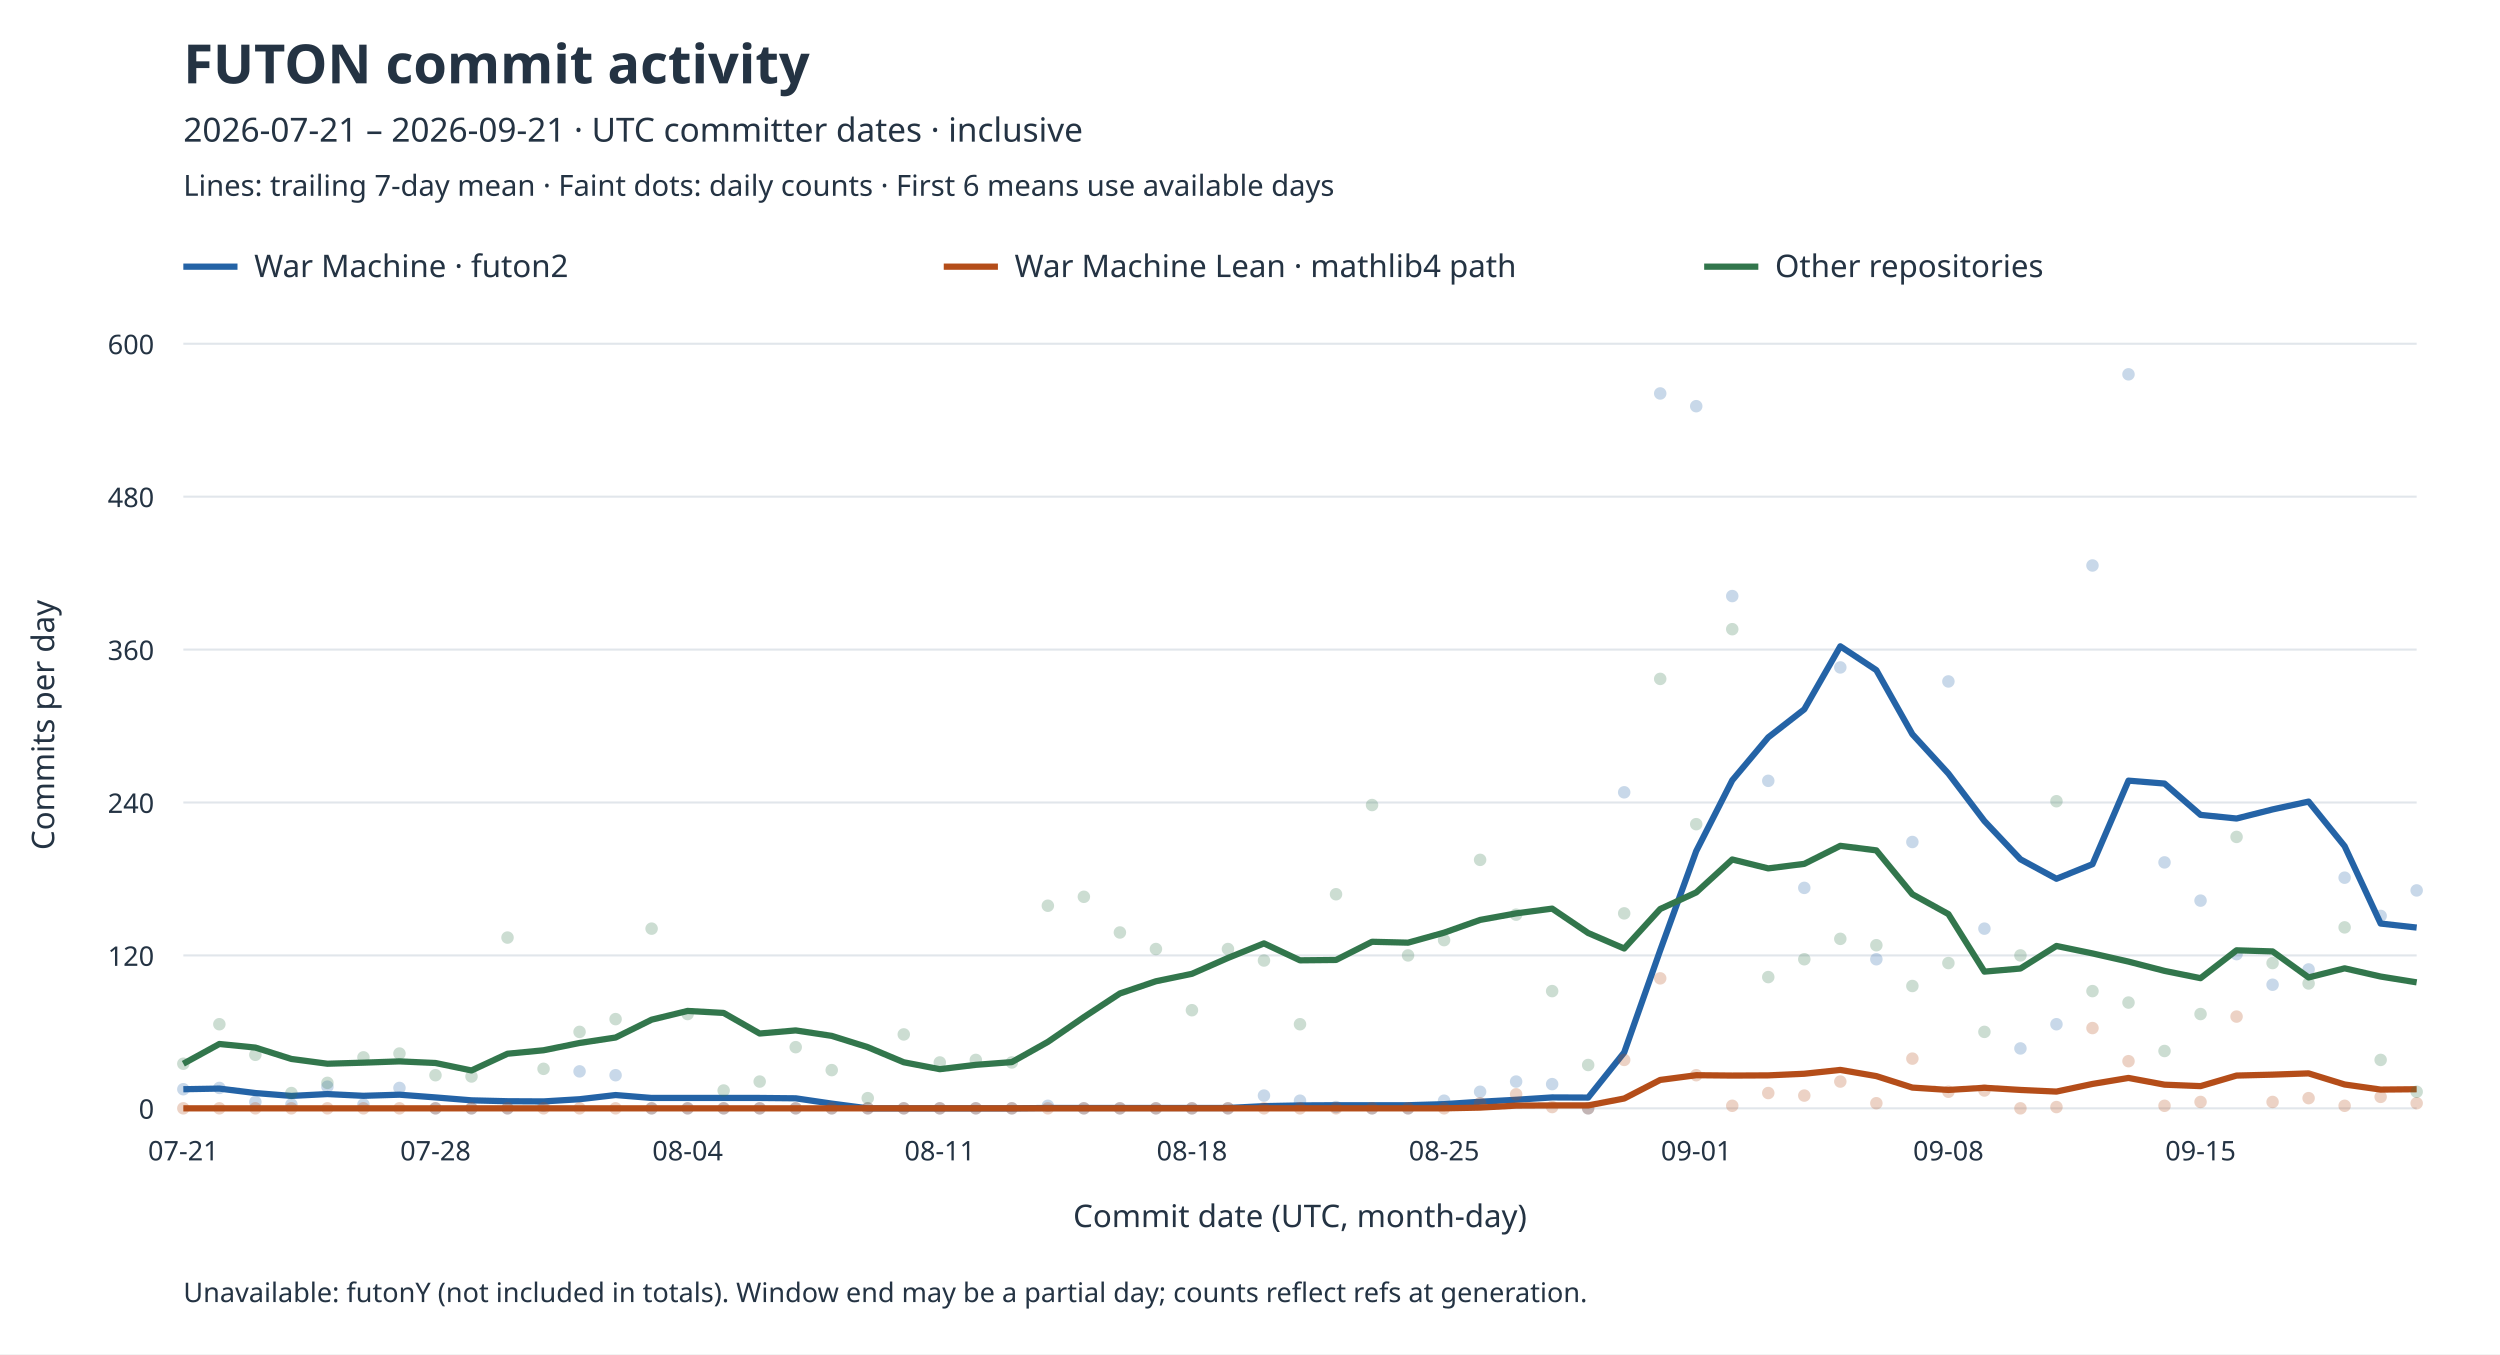
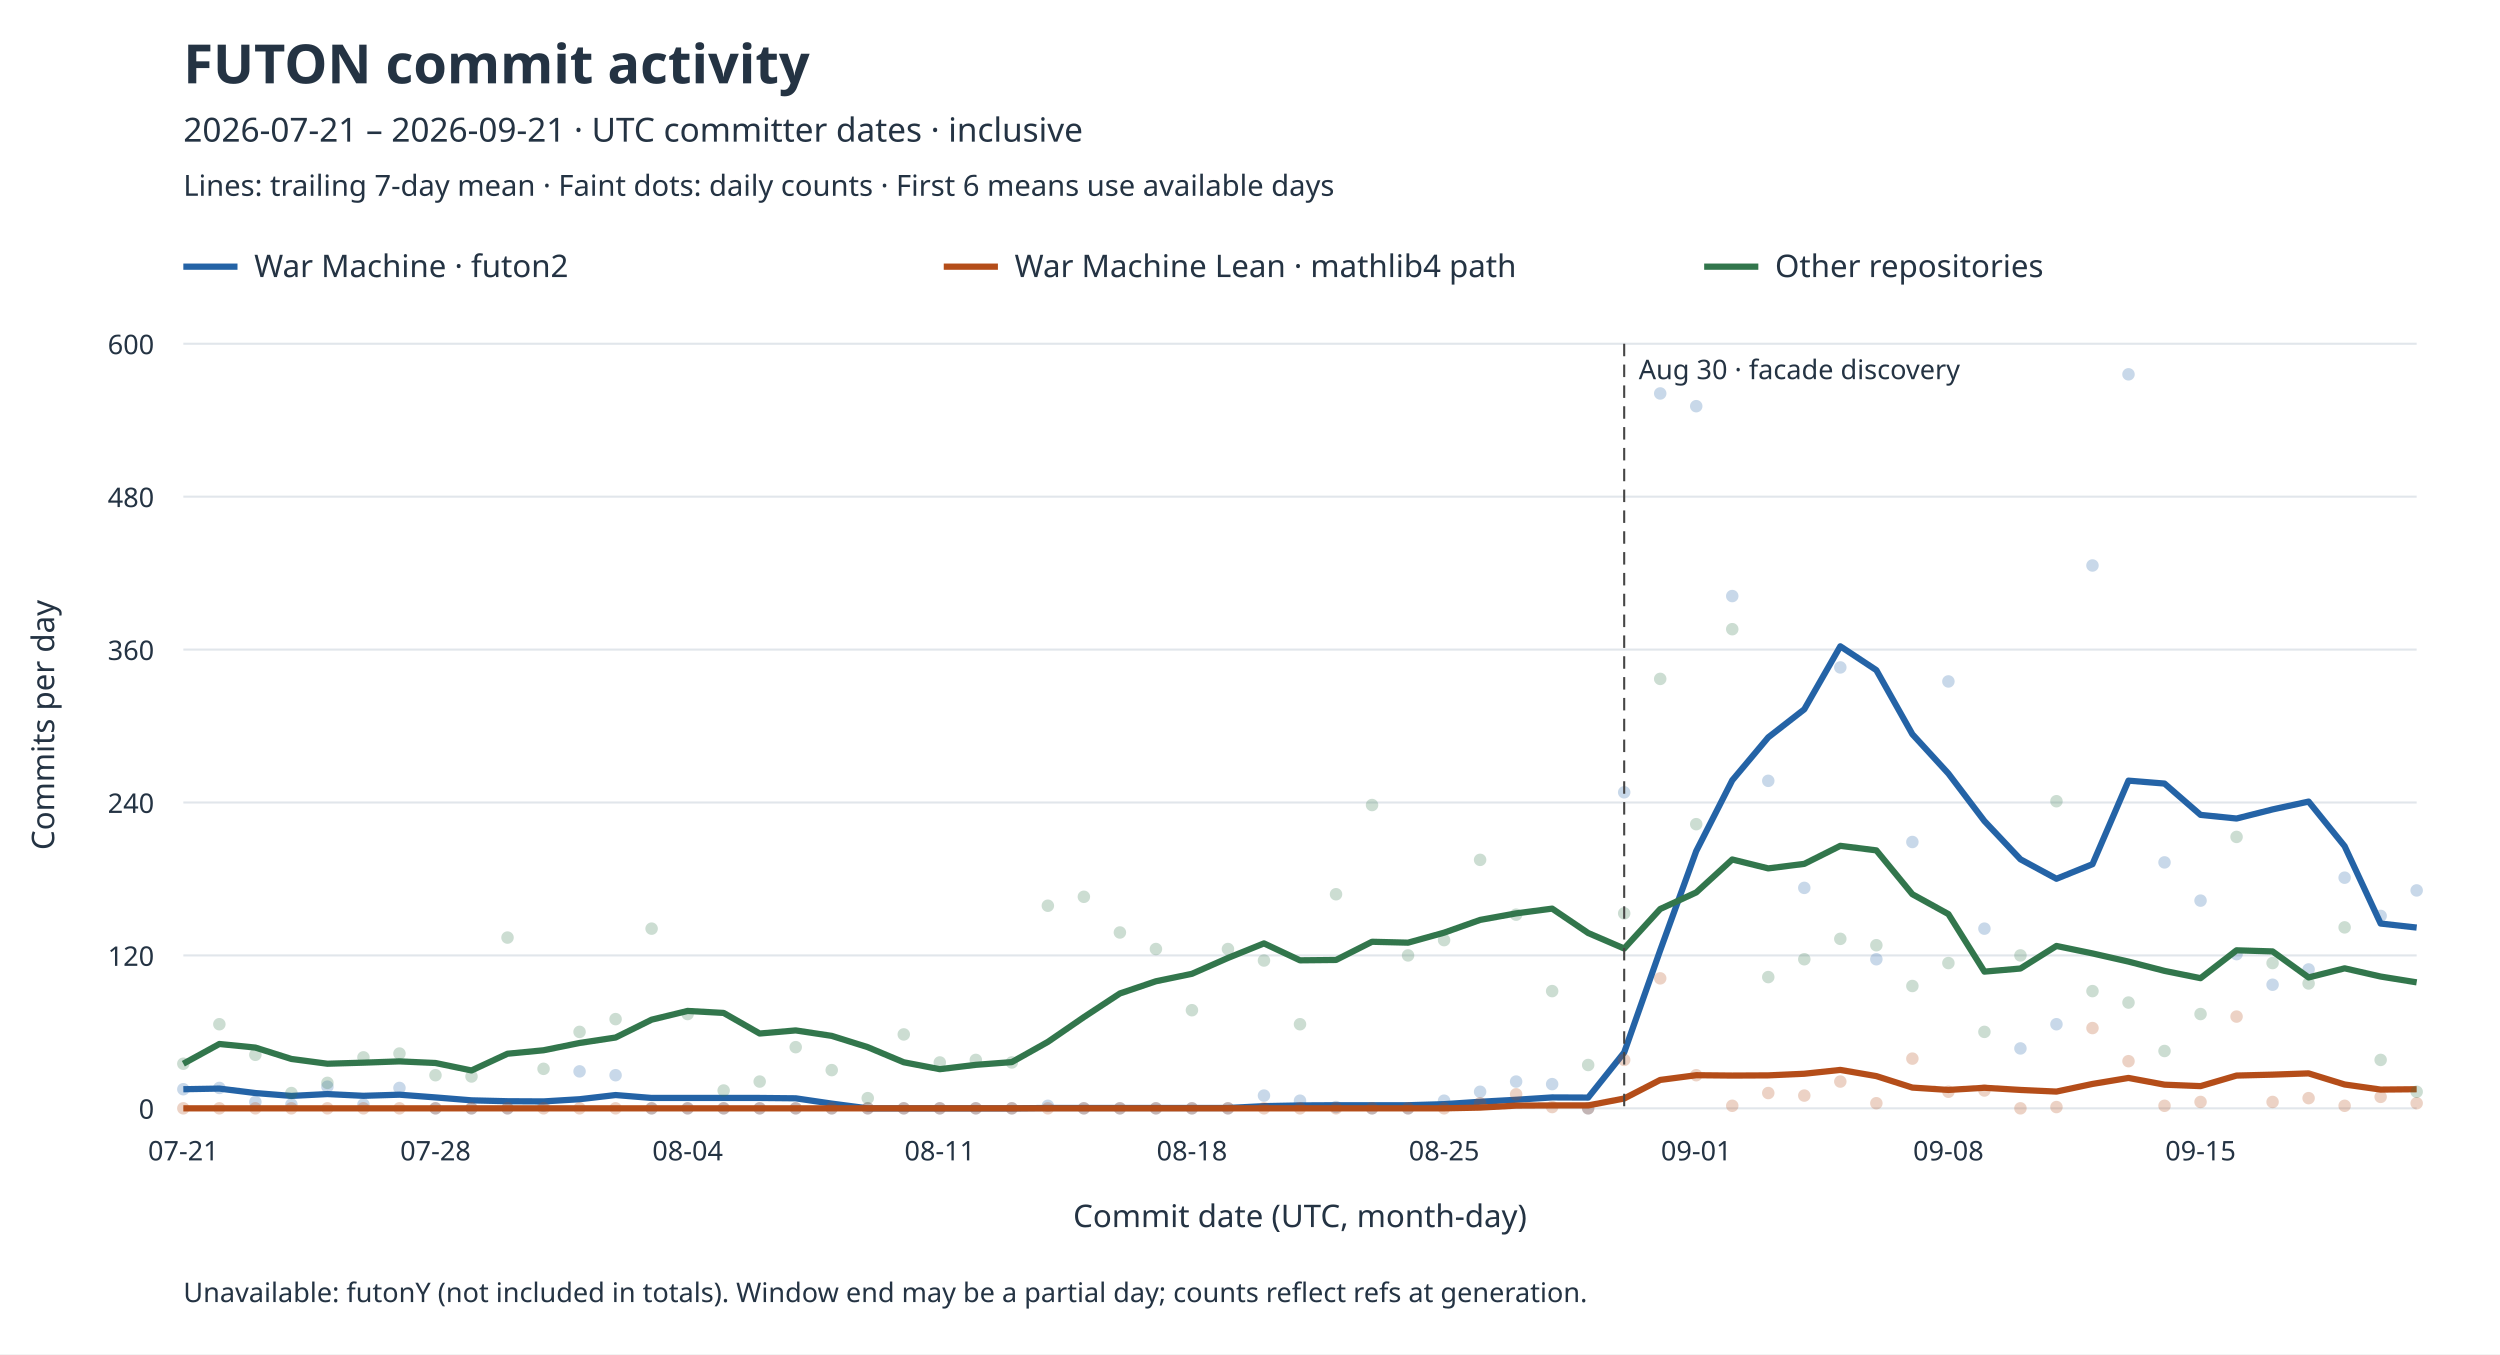
<svg xmlns="http://www.w3.org/2000/svg" width="1200" height="650" viewBox="0 0 1200 650" role="img" aria-labelledby="title description">
  <rect width="1200" height="650" fill="#fff" />
  <g font-family="system-ui, sans-serif" fill="#243343">
    <text x="88" y="40" font-size="26" font-weight="650">FUTON commit activity</text>
    <text x="88" y="68" font-size="16">2026-07-21 – 2026-09-21 · UTC committer dates · inclusive</text>
    <text x="88" y="94" font-size="14">Lines: trailing 7-day mean · Faint dots: daily counts · First 6 means use available days</text>
    <line x1="88" y1="128" x2="114" y2="128" stroke="#2463a6" stroke-width="3" />
    <text x="122" y="133" font-size="15">War Machine · futon2</text>
    <line x1="453" y1="128" x2="479" y2="128" stroke="#b44d19" stroke-width="3" />
    <text x="487" y="133" font-size="15">War Machine Lean · mathlib4 path</text>
    <line x1="818" y1="128" x2="844" y2="128" stroke="#32764c" stroke-width="3" />
    <text x="852" y="133" font-size="15">Other repositories</text>
    <line x1="88" y1="532.00" x2="1160" y2="532.00" stroke="#e1e6eb" />
    <text x="74" y="537.00" text-anchor="end" font-size="13">0</text>
    <line x1="88" y1="458.60" x2="1160" y2="458.60" stroke="#e1e6eb" />
    <text x="74" y="463.60" text-anchor="end" font-size="13">120</text>
    <line x1="88" y1="385.20" x2="1160" y2="385.20" stroke="#e1e6eb" />
    <text x="74" y="390.20" text-anchor="end" font-size="13">240</text>
    <line x1="88" y1="311.80" x2="1160" y2="311.80" stroke="#e1e6eb" />
    <text x="74" y="316.80" text-anchor="end" font-size="13">360</text>
    <line x1="88" y1="238.40" x2="1160" y2="238.40" stroke="#e1e6eb" />
    <text x="74" y="243.40" text-anchor="end" font-size="13">480</text>
    <line x1="88" y1="165.00" x2="1160" y2="165.00" stroke="#e1e6eb" />
    <text x="74" y="170.00" text-anchor="end" font-size="13">600</text>
    <text x="88.00" y="557" text-anchor="middle" font-size="13">07-21</text>
    <text x="209.03" y="557" text-anchor="middle" font-size="13">07-28</text>
    <text x="330.06" y="557" text-anchor="middle" font-size="13">08-04</text>
    <text x="451.10" y="557" text-anchor="middle" font-size="13">08-11</text>
    <text x="572.13" y="557" text-anchor="middle" font-size="13">08-18</text>
    <text x="693.16" y="557" text-anchor="middle" font-size="13">08-25</text>
    <text x="814.19" y="557" text-anchor="middle" font-size="13">09-01</text>
    <text x="935.23" y="557" text-anchor="middle" font-size="13">09-08</text>
    <text x="1056.26" y="557" text-anchor="middle" font-size="13">09-15</text>
    <circle cx="88.00" cy="522.83" r="3" fill="#2463a6" opacity="0.25" />
    <circle cx="105.29" cy="522.21" r="3" fill="#2463a6" opacity="0.25" />
    <circle cx="122.58" cy="528.94" r="3" fill="#2463a6" opacity="0.25" />
    <circle cx="139.87" cy="530.16" r="3" fill="#2463a6" opacity="0.25" />
    <circle cx="157.16" cy="521.60" r="3" fill="#2463a6" opacity="0.25" />
    <circle cx="174.45" cy="530.16" r="3" fill="#2463a6" opacity="0.25" />
    <circle cx="191.74" cy="522.21" r="3" fill="#2463a6" opacity="0.25" />
    <circle cx="209.03" cy="532.00" r="3" fill="#2463a6" opacity="0.25" />
    <circle cx="226.32" cy="532.00" r="3" fill="#2463a6" opacity="0.25" />
    <circle cx="243.61" cy="532.00" r="3" fill="#2463a6" opacity="0.25" />
    <circle cx="260.90" cy="530.78" r="3" fill="#2463a6" opacity="0.25" />
    <circle cx="278.19" cy="514.26" r="3" fill="#2463a6" opacity="0.25" />
    <circle cx="295.48" cy="516.10" r="3" fill="#2463a6" opacity="0.25" />
    <circle cx="312.77" cy="532.00" r="3" fill="#2463a6" opacity="0.25" />
    <circle cx="330.06" cy="532.00" r="3" fill="#2463a6" opacity="0.25" />
    <circle cx="347.35" cy="532.00" r="3" fill="#2463a6" opacity="0.25" />
    <circle cx="364.65" cy="532.00" r="3" fill="#2463a6" opacity="0.25" />
    <circle cx="381.94" cy="532.00" r="3" fill="#2463a6" opacity="0.25" />
    <circle cx="399.23" cy="532.00" r="3" fill="#2463a6" opacity="0.25" />
    <circle cx="416.52" cy="532.00" r="3" fill="#2463a6" opacity="0.25" />
    <circle cx="433.81" cy="532.00" r="3" fill="#2463a6" opacity="0.25" />
    <circle cx="451.10" cy="532.00" r="3" fill="#2463a6" opacity="0.25" />
    <circle cx="468.39" cy="532.00" r="3" fill="#2463a6" opacity="0.25" />
    <circle cx="485.68" cy="532.00" r="3" fill="#2463a6" opacity="0.25" />
    <circle cx="502.97" cy="530.78" r="3" fill="#2463a6" opacity="0.25" />
    <circle cx="520.26" cy="532.00" r="3" fill="#2463a6" opacity="0.25" />
    <circle cx="537.55" cy="532.00" r="3" fill="#2463a6" opacity="0.25" />
    <circle cx="554.84" cy="532.00" r="3" fill="#2463a6" opacity="0.25" />
    <circle cx="572.13" cy="532.00" r="3" fill="#2463a6" opacity="0.25" />
    <circle cx="589.42" cy="532.00" r="3" fill="#2463a6" opacity="0.25" />
    <circle cx="606.71" cy="525.88" r="3" fill="#2463a6" opacity="0.25" />
    <circle cx="624.00" cy="528.33" r="3" fill="#2463a6" opacity="0.25" />
    <circle cx="641.29" cy="531.39" r="3" fill="#2463a6" opacity="0.25" />
    <circle cx="658.58" cy="532.00" r="3" fill="#2463a6" opacity="0.25" />
    <circle cx="675.87" cy="532.00" r="3" fill="#2463a6" opacity="0.25" />
    <circle cx="693.16" cy="528.33" r="3" fill="#2463a6" opacity="0.25" />
    <circle cx="710.45" cy="524.05" r="3" fill="#2463a6" opacity="0.25" />
    <circle cx="727.74" cy="519.15" r="3" fill="#2463a6" opacity="0.25" />
    <circle cx="745.03" cy="520.38" r="3" fill="#2463a6" opacity="0.25" />
    <circle cx="762.32" cy="532.00" r="3" fill="#2463a6" opacity="0.25" />
    <circle cx="779.61" cy="380.31" r="3" fill="#2463a6" opacity="0.25" />
    <circle cx="796.90" cy="188.86" r="3" fill="#2463a6" opacity="0.25" />
    <circle cx="814.19" cy="194.97" r="3" fill="#2463a6" opacity="0.25" />
    <circle cx="831.48" cy="286.11" r="3" fill="#2463a6" opacity="0.25" />
    <circle cx="848.77" cy="374.80" r="3" fill="#2463a6" opacity="0.25" />
    <circle cx="866.06" cy="426.18" r="3" fill="#2463a6" opacity="0.25" />
    <circle cx="883.35" cy="320.36" r="3" fill="#2463a6" opacity="0.25" />
    <circle cx="900.65" cy="460.44" r="3" fill="#2463a6" opacity="0.25" />
    <circle cx="917.94" cy="404.16" r="3" fill="#2463a6" opacity="0.25" />
    <circle cx="935.23" cy="327.09" r="3" fill="#2463a6" opacity="0.25" />
    <circle cx="952.52" cy="445.75" r="3" fill="#2463a6" opacity="0.25" />
    <circle cx="969.81" cy="503.25" r="3" fill="#2463a6" opacity="0.25" />
    <circle cx="987.10" cy="491.63" r="3" fill="#2463a6" opacity="0.25" />
    <circle cx="1004.39" cy="271.43" r="3" fill="#2463a6" opacity="0.25" />
    <circle cx="1021.68" cy="179.68" r="3" fill="#2463a6" opacity="0.25" />
    <circle cx="1038.97" cy="413.95" r="3" fill="#2463a6" opacity="0.25" />
    <circle cx="1056.26" cy="432.30" r="3" fill="#2463a6" opacity="0.25" />
    <circle cx="1073.55" cy="457.99" r="3" fill="#2463a6" opacity="0.25" />
    <circle cx="1090.84" cy="472.67" r="3" fill="#2463a6" opacity="0.25" />
    <circle cx="1108.13" cy="465.33" r="3" fill="#2463a6" opacity="0.25" />
    <circle cx="1125.42" cy="421.29" r="3" fill="#2463a6" opacity="0.25" />
    <circle cx="1142.71" cy="439.64" r="3" fill="#2463a6" opacity="0.25" />
    <circle cx="1160.00" cy="427.40" r="3" fill="#2463a6" opacity="0.25" />
    <polyline points="88.00,522.83 105.29,522.52 122.58,524.66 139.87,526.04 157.16,525.15 174.45,525.99 191.74,525.45 209.03,526.76 226.32,528.16 243.61,528.59 260.90,528.68 278.19,527.63 295.48,525.62 312.77,527.02 330.06,527.02 347.35,527.02 364.65,527.02 381.94,527.19 399.23,529.73 416.52,532.00 433.81,532.00 451.10,532.00 468.39,532.00 485.68,532.00 502.97,531.83 520.26,531.83 537.55,531.83 554.84,531.83 572.13,531.83 589.42,531.83 606.71,530.95 624.00,530.60 641.29,530.51 658.58,530.51 675.87,530.51 693.16,529.99 710.45,528.85 727.74,527.89 745.03,526.76 762.32,526.84 779.61,505.17 796.90,456.15 814.19,408.53 831.48,374.54 848.77,353.92 866.06,340.46 883.35,310.23 900.65,321.67 917.94,352.43 935.23,371.31 952.52,394.11 969.81,412.46 987.10,421.81 1004.39,414.82 1021.68,374.71 1038.97,376.11 1056.26,391.14 1073.55,392.89 1090.84,388.52 1108.13,384.76 1125.42,406.17 1142.71,443.31 1160.00,445.23" fill="none" stroke="#2463a6" stroke-width="3" stroke-linejoin="round" />
    <circle cx="88.00" cy="532.00" r="3" fill="#b44d19" opacity="0.25" />
    <circle cx="105.29" cy="532.00" r="3" fill="#b44d19" opacity="0.25" />
    <circle cx="122.58" cy="532.00" r="3" fill="#b44d19" opacity="0.25" />
    <circle cx="139.87" cy="532.00" r="3" fill="#b44d19" opacity="0.25" />
    <circle cx="157.16" cy="532.00" r="3" fill="#b44d19" opacity="0.25" />
    <circle cx="174.45" cy="532.00" r="3" fill="#b44d19" opacity="0.25" />
    <circle cx="191.74" cy="532.00" r="3" fill="#b44d19" opacity="0.25" />
    <circle cx="209.03" cy="532.00" r="3" fill="#b44d19" opacity="0.25" />
    <circle cx="226.32" cy="532.00" r="3" fill="#b44d19" opacity="0.25" />
    <circle cx="243.61" cy="532.00" r="3" fill="#b44d19" opacity="0.25" />
    <circle cx="260.90" cy="532.00" r="3" fill="#b44d19" opacity="0.25" />
    <circle cx="278.19" cy="532.00" r="3" fill="#b44d19" opacity="0.25" />
    <circle cx="295.48" cy="532.00" r="3" fill="#b44d19" opacity="0.25" />
    <circle cx="312.77" cy="532.00" r="3" fill="#b44d19" opacity="0.25" />
    <circle cx="330.06" cy="532.00" r="3" fill="#b44d19" opacity="0.25" />
    <circle cx="347.35" cy="532.00" r="3" fill="#b44d19" opacity="0.25" />
    <circle cx="364.65" cy="532.00" r="3" fill="#b44d19" opacity="0.25" />
    <circle cx="381.94" cy="532.00" r="3" fill="#b44d19" opacity="0.25" />
    <circle cx="399.23" cy="532.00" r="3" fill="#b44d19" opacity="0.25" />
    <circle cx="416.52" cy="532.00" r="3" fill="#b44d19" opacity="0.25" />
    <circle cx="433.81" cy="532.00" r="3" fill="#b44d19" opacity="0.25" />
    <circle cx="451.10" cy="532.00" r="3" fill="#b44d19" opacity="0.25" />
    <circle cx="468.39" cy="532.00" r="3" fill="#b44d19" opacity="0.25" />
    <circle cx="485.68" cy="532.00" r="3" fill="#b44d19" opacity="0.25" />
    <circle cx="502.97" cy="532.00" r="3" fill="#b44d19" opacity="0.25" />
    <circle cx="520.26" cy="532.00" r="3" fill="#b44d19" opacity="0.25" />
    <circle cx="537.55" cy="532.00" r="3" fill="#b44d19" opacity="0.25" />
    <circle cx="554.84" cy="532.00" r="3" fill="#b44d19" opacity="0.25" />
    <circle cx="572.13" cy="532.00" r="3" fill="#b44d19" opacity="0.25" />
    <circle cx="589.42" cy="532.00" r="3" fill="#b44d19" opacity="0.25" />
    <circle cx="606.71" cy="532.00" r="3" fill="#b44d19" opacity="0.25" />
    <circle cx="624.00" cy="532.00" r="3" fill="#b44d19" opacity="0.25" />
    <circle cx="641.29" cy="532.00" r="3" fill="#b44d19" opacity="0.25" />
    <circle cx="658.58" cy="532.00" r="3" fill="#b44d19" opacity="0.25" />
    <circle cx="675.87" cy="532.00" r="3" fill="#b44d19" opacity="0.25" />
    <circle cx="693.16" cy="532.00" r="3" fill="#b44d19" opacity="0.25" />
    <circle cx="710.45" cy="529.55" r="3" fill="#b44d19" opacity="0.25" />
    <circle cx="727.74" cy="525.27" r="3" fill="#b44d19" opacity="0.25" />
    <circle cx="745.03" cy="531.39" r="3" fill="#b44d19" opacity="0.25" />
    <circle cx="762.32" cy="532.00" r="3" fill="#b44d19" opacity="0.25" />
    <circle cx="779.61" cy="508.76" r="3" fill="#b44d19" opacity="0.25" />
    <circle cx="796.90" cy="469.61" r="3" fill="#b44d19" opacity="0.25" />
    <circle cx="814.19" cy="516.10" r="3" fill="#b44d19" opacity="0.25" />
    <circle cx="831.48" cy="530.78" r="3" fill="#b44d19" opacity="0.25" />
    <circle cx="848.77" cy="524.66" r="3" fill="#b44d19" opacity="0.25" />
    <circle cx="866.06" cy="525.88" r="3" fill="#b44d19" opacity="0.25" />
    <circle cx="883.35" cy="519.15" r="3" fill="#b44d19" opacity="0.25" />
    <circle cx="900.65" cy="529.55" r="3" fill="#b44d19" opacity="0.25" />
    <circle cx="917.94" cy="508.14" r="3" fill="#b44d19" opacity="0.25" />
    <circle cx="935.23" cy="524.05" r="3" fill="#b44d19" opacity="0.25" />
    <circle cx="952.52" cy="523.44" r="3" fill="#b44d19" opacity="0.25" />
    <circle cx="969.81" cy="532.00" r="3" fill="#b44d19" opacity="0.25" />
    <circle cx="987.10" cy="531.39" r="3" fill="#b44d19" opacity="0.25" />
    <circle cx="1004.39" cy="493.47" r="3" fill="#b44d19" opacity="0.25" />
    <circle cx="1021.68" cy="509.37" r="3" fill="#b44d19" opacity="0.25" />
    <circle cx="1038.97" cy="530.78" r="3" fill="#b44d19" opacity="0.25" />
    <circle cx="1056.26" cy="528.94" r="3" fill="#b44d19" opacity="0.25" />
    <circle cx="1073.55" cy="487.96" r="3" fill="#b44d19" opacity="0.25" />
    <circle cx="1090.84" cy="528.94" r="3" fill="#b44d19" opacity="0.25" />
    <circle cx="1108.13" cy="527.11" r="3" fill="#b44d19" opacity="0.25" />
    <circle cx="1125.42" cy="530.78" r="3" fill="#b44d19" opacity="0.25" />
    <circle cx="1142.71" cy="526.50" r="3" fill="#b44d19" opacity="0.25" />
    <circle cx="1160.00" cy="529.55" r="3" fill="#b44d19" opacity="0.25" />
    <polyline points="88.00,532.00 105.29,532.00 122.58,532.00 139.87,532.00 157.16,532.00 174.45,532.00 191.74,532.00 209.03,532.00 226.32,532.00 243.61,532.00 260.90,532.00 278.19,532.00 295.48,532.00 312.77,532.00 330.06,532.00 347.35,532.00 364.65,532.00 381.94,532.00 399.23,532.00 416.52,532.00 433.81,532.00 451.10,532.00 468.39,532.00 485.68,532.00 502.97,532.00 520.26,532.00 537.55,532.00 554.84,532.00 572.13,532.00 589.42,532.00 606.71,532.00 624.00,532.00 641.29,532.00 658.58,532.00 675.87,532.00 693.16,532.00 710.45,531.65 727.74,530.69 745.03,530.60 762.32,530.60 779.61,527.28 796.90,518.37 814.19,516.10 831.48,516.27 848.77,516.18 866.06,515.40 883.35,513.56 900.65,516.53 917.94,522.04 935.23,523.17 952.52,522.13 969.81,523.17 987.10,523.96 1004.39,520.29 1021.68,517.41 1038.97,520.64 1056.26,521.34 1073.55,516.27 1090.84,515.83 1108.13,515.22 1125.42,520.55 1142.71,523.00 1160.00,522.83" fill="none" stroke="#b44d19" stroke-width="3" stroke-linejoin="round" />
    <circle cx="88.00" cy="510.59" r="3" fill="#32764c" opacity="0.25" />
    <circle cx="105.29" cy="491.63" r="3" fill="#32764c" opacity="0.25" />
    <circle cx="122.58" cy="506.31" r="3" fill="#32764c" opacity="0.25" />
    <circle cx="139.87" cy="524.66" r="3" fill="#32764c" opacity="0.25" />
    <circle cx="157.16" cy="519.77" r="3" fill="#32764c" opacity="0.25" />
    <circle cx="174.45" cy="507.53" r="3" fill="#32764c" opacity="0.25" />
    <circle cx="191.74" cy="505.70" r="3" fill="#32764c" opacity="0.25" />
    <circle cx="209.03" cy="516.10" r="3" fill="#32764c" opacity="0.25" />
    <circle cx="226.32" cy="516.71" r="3" fill="#32764c" opacity="0.25" />
    <circle cx="243.61" cy="450.04" r="3" fill="#32764c" opacity="0.25" />
    <circle cx="260.90" cy="513.04" r="3" fill="#32764c" opacity="0.25" />
    <circle cx="278.19" cy="495.30" r="3" fill="#32764c" opacity="0.25" />
    <circle cx="295.48" cy="489.18" r="3" fill="#32764c" opacity="0.25" />
    <circle cx="312.77" cy="445.75" r="3" fill="#32764c" opacity="0.25" />
    <circle cx="330.06" cy="486.74" r="3" fill="#32764c" opacity="0.25" />
    <circle cx="347.35" cy="523.44" r="3" fill="#32764c" opacity="0.25" />
    <circle cx="364.65" cy="519.15" r="3" fill="#32764c" opacity="0.25" />
    <circle cx="381.94" cy="502.64" r="3" fill="#32764c" opacity="0.25" />
    <circle cx="399.23" cy="513.65" r="3" fill="#32764c" opacity="0.25" />
    <circle cx="416.52" cy="527.11" r="3" fill="#32764c" opacity="0.25" />
    <circle cx="433.81" cy="496.52" r="3" fill="#32764c" opacity="0.25" />
    <circle cx="451.10" cy="509.98" r="3" fill="#32764c" opacity="0.25" />
    <circle cx="468.39" cy="508.76" r="3" fill="#32764c" opacity="0.25" />
    <circle cx="485.68" cy="509.98" r="3" fill="#32764c" opacity="0.25" />
    <circle cx="502.97" cy="434.75" r="3" fill="#32764c" opacity="0.25" />
    <circle cx="520.26" cy="430.46" r="3" fill="#32764c" opacity="0.25" />
    <circle cx="537.55" cy="447.59" r="3" fill="#32764c" opacity="0.25" />
    <circle cx="554.84" cy="455.54" r="3" fill="#32764c" opacity="0.25" />
    <circle cx="572.13" cy="484.90" r="3" fill="#32764c" opacity="0.25" />
    <circle cx="589.42" cy="455.54" r="3" fill="#32764c" opacity="0.25" />
    <circle cx="606.71" cy="461.05" r="3" fill="#32764c" opacity="0.25" />
    <circle cx="624.00" cy="491.63" r="3" fill="#32764c" opacity="0.25" />
    <circle cx="641.29" cy="429.24" r="3" fill="#32764c" opacity="0.25" />
    <circle cx="658.58" cy="386.42" r="3" fill="#32764c" opacity="0.25" />
    <circle cx="675.87" cy="458.60" r="3" fill="#32764c" opacity="0.25" />
    <circle cx="693.16" cy="451.26" r="3" fill="#32764c" opacity="0.25" />
    <circle cx="710.45" cy="412.73" r="3" fill="#32764c" opacity="0.25" />
    <circle cx="727.74" cy="439.03" r="3" fill="#32764c" opacity="0.25" />
    <circle cx="745.03" cy="475.73" r="3" fill="#32764c" opacity="0.25" />
    <circle cx="762.32" cy="511.20" r="3" fill="#32764c" opacity="0.25" />
    <circle cx="779.61" cy="438.42" r="3" fill="#32764c" opacity="0.25" />
    <circle cx="796.90" cy="325.87" r="3" fill="#32764c" opacity="0.25" />
    <circle cx="814.19" cy="395.60" r="3" fill="#32764c" opacity="0.25" />
    <circle cx="831.48" cy="302.01" r="3" fill="#32764c" opacity="0.25" />
    <circle cx="848.77" cy="469.00" r="3" fill="#32764c" opacity="0.25" />
    <circle cx="866.06" cy="460.44" r="3" fill="#32764c" opacity="0.25" />
    <circle cx="883.35" cy="450.65" r="3" fill="#32764c" opacity="0.25" />
    <circle cx="900.65" cy="453.71" r="3" fill="#32764c" opacity="0.25" />
    <circle cx="917.94" cy="473.28" r="3" fill="#32764c" opacity="0.25" />
    <circle cx="935.23" cy="462.27" r="3" fill="#32764c" opacity="0.25" />
    <circle cx="952.52" cy="495.30" r="3" fill="#32764c" opacity="0.25" />
    <circle cx="969.81" cy="458.60" r="3" fill="#32764c" opacity="0.25" />
    <circle cx="987.10" cy="384.59" r="3" fill="#32764c" opacity="0.25" />
    <circle cx="1004.39" cy="475.73" r="3" fill="#32764c" opacity="0.25" />
    <circle cx="1021.68" cy="481.23" r="3" fill="#32764c" opacity="0.25" />
    <circle cx="1038.97" cy="504.48" r="3" fill="#32764c" opacity="0.25" />
    <circle cx="1056.26" cy="486.74" r="3" fill="#32764c" opacity="0.25" />
    <circle cx="1073.55" cy="401.72" r="3" fill="#32764c" opacity="0.25" />
    <circle cx="1090.84" cy="462.27" r="3" fill="#32764c" opacity="0.25" />
    <circle cx="1108.13" cy="472.06" r="3" fill="#32764c" opacity="0.25" />
    <circle cx="1125.42" cy="445.14" r="3" fill="#32764c" opacity="0.25" />
    <circle cx="1142.71" cy="508.76" r="3" fill="#32764c" opacity="0.25" />
    <circle cx="1160.00" cy="524.05" r="3" fill="#32764c" opacity="0.25" />
    <polyline points="88.00,510.59 105.29,501.11 122.58,502.84 139.87,508.30 157.16,510.59 174.45,510.08 191.74,509.46 209.03,510.24 226.32,513.82 243.61,505.79 260.90,504.13 278.19,500.63 295.48,498.01 312.77,489.45 330.06,485.25 347.35,486.21 364.65,496.09 381.94,494.60 399.23,497.22 416.52,502.64 433.81,509.89 451.10,513.21 468.39,511.12 485.68,509.81 502.97,500.11 520.26,488.22 537.55,476.86 554.84,471.01 572.13,467.43 589.42,459.82 606.71,452.83 624.00,460.96 641.29,460.78 658.58,452.05 675.87,452.48 693.16,447.68 710.45,441.56 727.74,438.42 745.03,436.14 762.32,447.85 779.61,455.28 796.90,436.32 814.19,428.37 831.48,412.55 848.77,416.83 866.06,414.65 883.35,406.00 900.65,408.18 917.94,429.24 935.23,438.76 952.52,466.38 969.81,464.89 987.10,454.06 1004.39,457.64 1021.68,461.57 1038.97,466.03 1056.26,469.52 1073.55,456.15 1090.84,456.68 1108.13,469.17 1125.42,464.80 1142.71,468.74 1160.00,471.53" fill="none" stroke="#32764c" stroke-width="3" stroke-linejoin="round" />
+     <line x1="779.61" x2="779.61" y1="165" y2="532" stroke="#454545" stroke-dasharray="6 4" />
+     <text x="786.61" y="182" font-size="13">Aug 30 · facade discovery</text>
    <text x="624" y="589" text-anchor="middle" font-size="15">Commit date (UTC, month-day)</text>
    <text transform="translate(26 348) rotate(-90)" text-anchor="middle" font-size="15">Commits per day</text>
    <text x="88" y="625" font-size="13">Unavailable: futonY (not included in totals). Window end may be a partial day; counts reflect refs at generation.</text>
  </g>
</svg>
